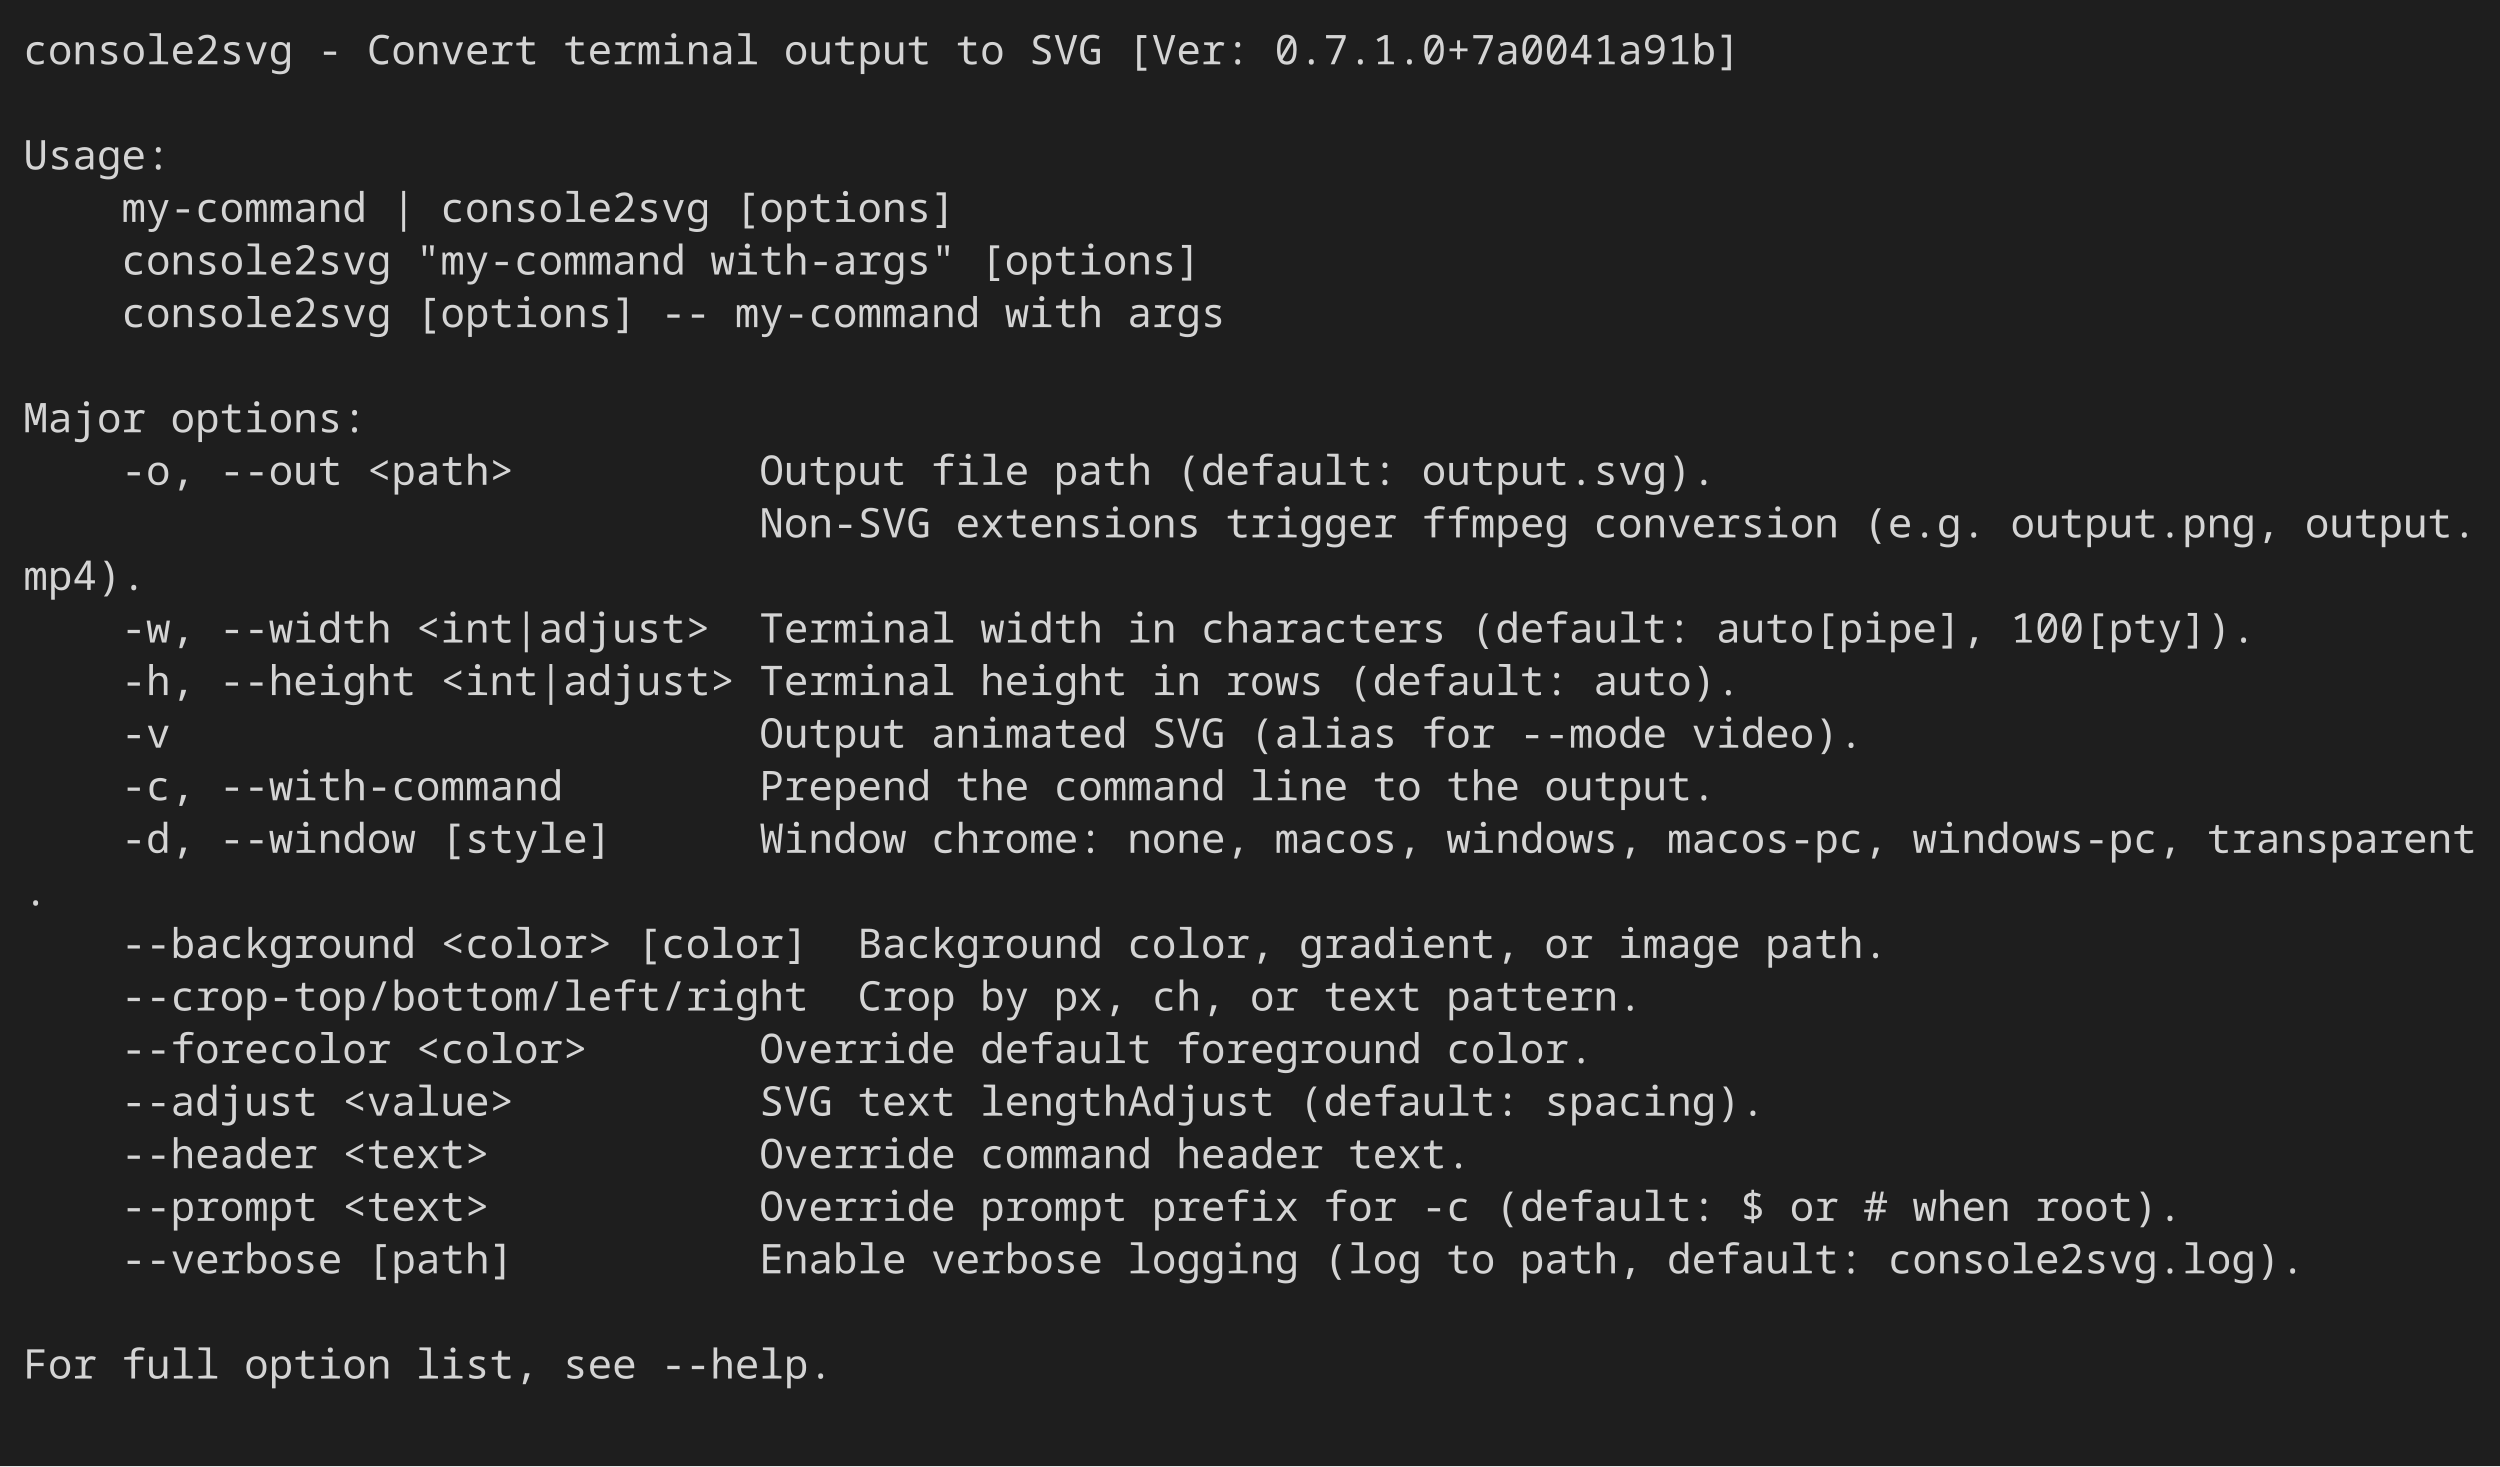
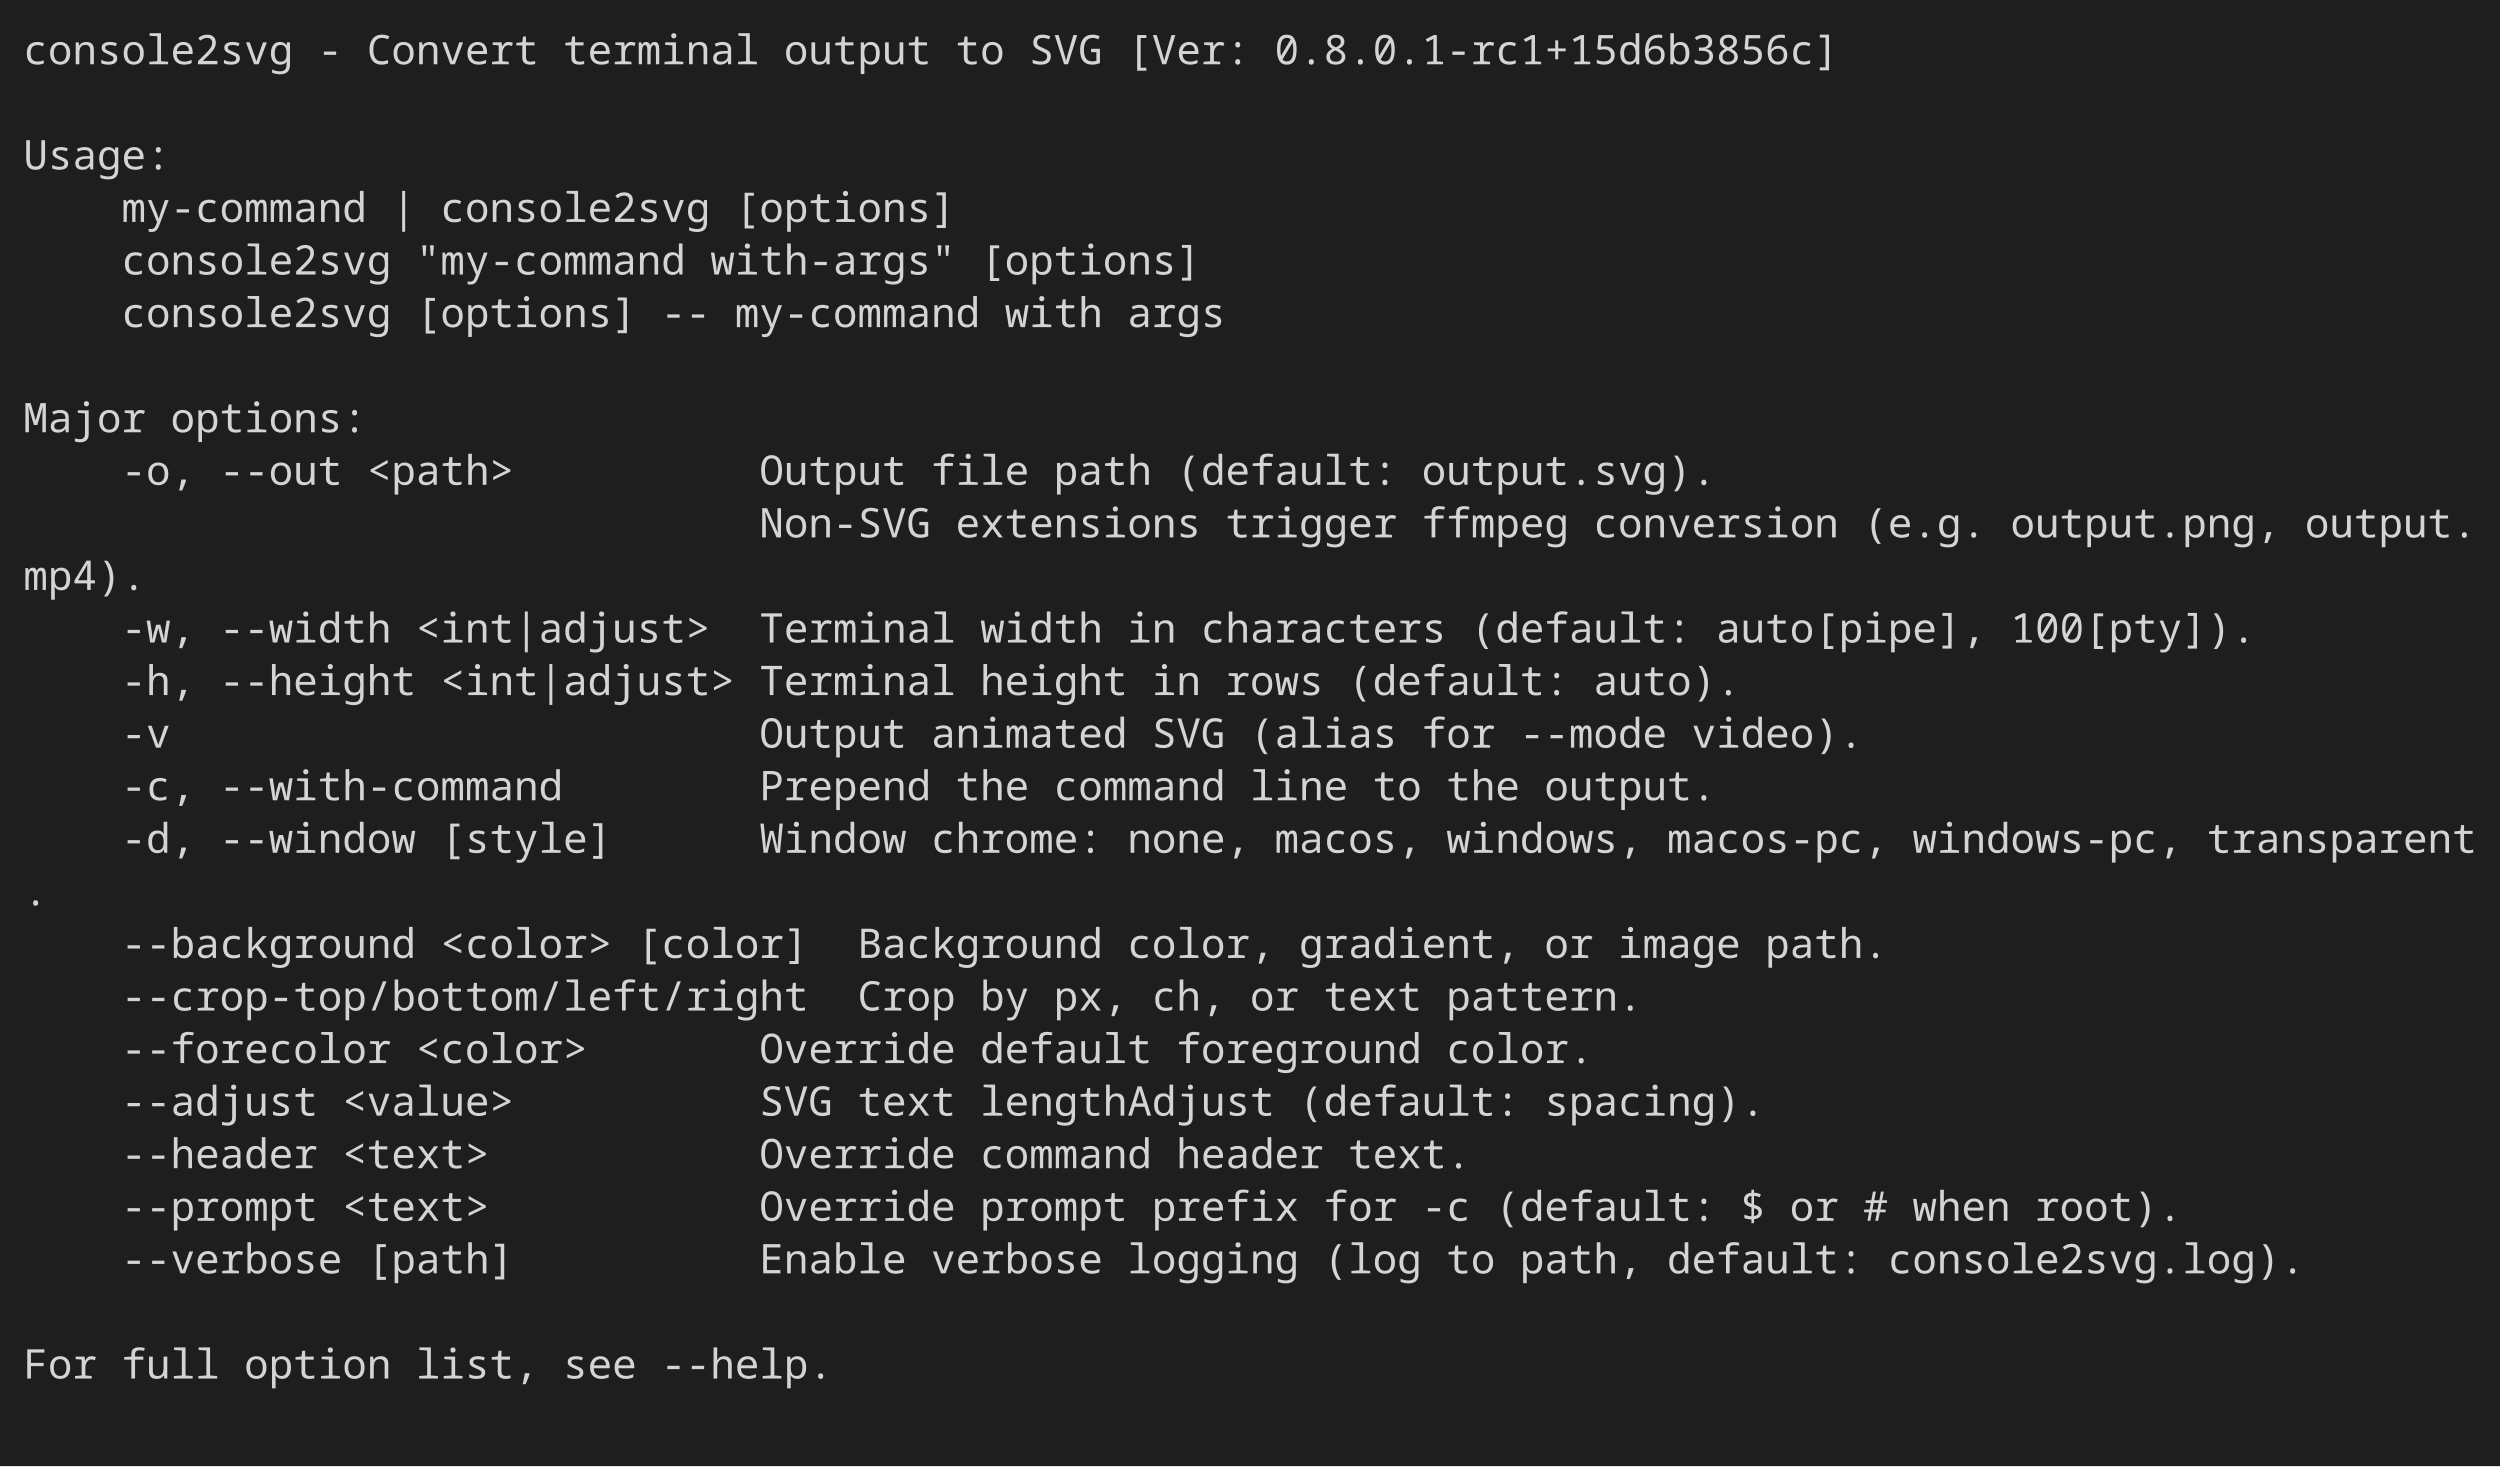
<svg xmlns="http://www.w3.org/2000/svg" width="856" height="502" viewBox="0 0 856 502" role="img" aria-label="console2svg output">
  <style>
.crt {
  font-family: ui-monospace,"JetBrains Mono","Cascadia Mono","Segoe UI Mono","Noto Sans Mono","SFMono-Regular",Menlo,Consolas,monospace;
  font-size: 14px;
}
text {
  dominant-baseline: alphabetic;
}
.bg {
  shape-rendering: crispEdges;
}
</style>
  <rect x="0" y="0" width="856" height="502" fill="#1e1e1e" />
  <g transform="translate(8 8)">
    <rect width="840" height="486" fill="#1e1e1e" />
    <text class="crt" x="0" y="14" fill="#d4d4d4" textLength="92.4" lengthAdjust="spacing">console2svg</text>
    <text class="crt" x="100.8" y="14" fill="#d4d4d4" textLength="8.4" lengthAdjust="spacing">-</text>
    <text class="crt" x="117.6" y="14" fill="#d4d4d4" textLength="58.8" lengthAdjust="spacing">Convert</text>
    <text class="crt" x="184.8" y="14" fill="#d4d4d4" textLength="67.2" lengthAdjust="spacing">terminal</text>
    <text class="crt" x="260.4" y="14" fill="#d4d4d4" textLength="50.4" lengthAdjust="spacing">output</text>
    <text class="crt" x="319.2" y="14" fill="#d4d4d4" textLength="16.8" lengthAdjust="spacing">to</text>
    <text class="crt" x="344.4" y="14" fill="#d4d4d4" textLength="25.2" lengthAdjust="spacing">SVG</text>
    <text class="crt" x="378" y="14" fill="#d4d4d4" textLength="42" lengthAdjust="spacing">[Ver:</text>
-     <text class="crt" x="428.4" y="14" fill="#d4d4d4" textLength="159.6" lengthAdjust="spacing">0.7.1.0+7a0041a91b]</text>
+     <text class="crt" x="428.4" y="14" fill="#d4d4d4" textLength="193.2" lengthAdjust="spacing">0.8.0.1-rc1+15d6b3856c]</text>
    <text class="crt" x="0" y="50" fill="#d4d4d4" textLength="50.4" lengthAdjust="spacing">Usage:</text>
    <text class="crt" x="33.6" y="68" fill="#d4d4d4" textLength="84" lengthAdjust="spacing">my-command</text>
    <text class="crt" x="126" y="68" fill="#d4d4d4" textLength="8.4" lengthAdjust="spacing">|</text>
    <text class="crt" x="142.8" y="68" fill="#d4d4d4" textLength="92.4" lengthAdjust="spacing">console2svg</text>
    <text class="crt" x="243.6" y="68" fill="#d4d4d4" textLength="75.6" lengthAdjust="spacing">[options]</text>
    <text class="crt" x="33.6" y="86" fill="#d4d4d4" textLength="92.4" lengthAdjust="spacing">console2svg</text>
    <text class="crt" x="134.4" y="86" fill="#d4d4d4" textLength="92.4" lengthAdjust="spacing">"my-command</text>
    <text class="crt" x="235.2" y="86" fill="#d4d4d4" textLength="84" lengthAdjust="spacing">with-args"</text>
    <text class="crt" x="327.6" y="86" fill="#d4d4d4" textLength="75.6" lengthAdjust="spacing">[options]</text>
    <text class="crt" x="33.6" y="104" fill="#d4d4d4" textLength="92.4" lengthAdjust="spacing">console2svg</text>
    <text class="crt" x="134.4" y="104" fill="#d4d4d4" textLength="75.6" lengthAdjust="spacing">[options]</text>
    <text class="crt" x="218.4" y="104" fill="#d4d4d4" textLength="16.8" lengthAdjust="spacing">--</text>
    <text class="crt" x="243.6" y="104" fill="#d4d4d4" textLength="84" lengthAdjust="spacing">my-command</text>
    <text class="crt" x="336" y="104" fill="#d4d4d4" textLength="33.6" lengthAdjust="spacing">with</text>
    <text class="crt" x="378" y="104" fill="#d4d4d4" textLength="33.6" lengthAdjust="spacing">args</text>
    <text class="crt" x="0" y="140" fill="#d4d4d4" textLength="42" lengthAdjust="spacing">Major</text>
    <text class="crt" x="50.4" y="140" fill="#d4d4d4" textLength="67.2" lengthAdjust="spacing">options:</text>
    <text class="crt" x="33.6" y="158" fill="#d4d4d4" textLength="25.2" lengthAdjust="spacing">-o,</text>
    <text class="crt" x="67.2" y="158" fill="#d4d4d4" textLength="42" lengthAdjust="spacing">--out</text>
    <text class="crt" x="117.6" y="158" fill="#d4d4d4" textLength="50.4" lengthAdjust="spacing">&lt;path&gt;</text>
    <text class="crt" x="252" y="158" fill="#d4d4d4" textLength="50.4" lengthAdjust="spacing">Output</text>
    <text class="crt" x="310.8" y="158" fill="#d4d4d4" textLength="33.6" lengthAdjust="spacing">file</text>
    <text class="crt" x="352.8" y="158" fill="#d4d4d4" textLength="33.6" lengthAdjust="spacing">path</text>
    <text class="crt" x="394.8" y="158" fill="#d4d4d4" textLength="75.6" lengthAdjust="spacing">(default:</text>
    <text class="crt" x="478.8" y="158" fill="#d4d4d4" textLength="100.8" lengthAdjust="spacing">output.svg).</text>
    <text class="crt" x="252" y="176" fill="#d4d4d4" textLength="58.8" lengthAdjust="spacing">Non-SVG</text>
    <text class="crt" x="319.2" y="176" fill="#d4d4d4" textLength="84" lengthAdjust="spacing">extensions</text>
    <text class="crt" x="411.6" y="176" fill="#d4d4d4" textLength="58.8" lengthAdjust="spacing">trigger</text>
    <text class="crt" x="478.8" y="176" fill="#d4d4d4" textLength="50.4" lengthAdjust="spacing">ffmpeg</text>
    <text class="crt" x="537.6" y="176" fill="#d4d4d4" textLength="84" lengthAdjust="spacing">conversion</text>
    <text class="crt" x="630" y="176" fill="#d4d4d4" textLength="42" lengthAdjust="spacing">(e.g.</text>
    <text class="crt" x="680.4" y="176" fill="#d4d4d4" textLength="92.4" lengthAdjust="spacing">output.png,</text>
    <text class="crt" x="781.2" y="176" fill="#d4d4d4" textLength="58.8" lengthAdjust="spacing">output.</text>
    <text class="crt" x="0" y="194" fill="#d4d4d4" textLength="42" lengthAdjust="spacing">mp4).</text>
    <text class="crt" x="33.6" y="212" fill="#d4d4d4" textLength="25.2" lengthAdjust="spacing">-w,</text>
    <text class="crt" x="67.2" y="212" fill="#d4d4d4" textLength="58.8" lengthAdjust="spacing">--width</text>
    <text class="crt" x="134.4" y="212" fill="#d4d4d4" textLength="100.8" lengthAdjust="spacing">&lt;int|adjust&gt;</text>
    <text class="crt" x="252" y="212" fill="#d4d4d4" textLength="67.2" lengthAdjust="spacing">Terminal</text>
    <text class="crt" x="327.6" y="212" fill="#d4d4d4" textLength="42" lengthAdjust="spacing">width</text>
    <text class="crt" x="378" y="212" fill="#d4d4d4" textLength="16.8" lengthAdjust="spacing">in</text>
    <text class="crt" x="403.2" y="212" fill="#d4d4d4" textLength="84" lengthAdjust="spacing">characters</text>
    <text class="crt" x="495.6" y="212" fill="#d4d4d4" textLength="75.6" lengthAdjust="spacing">(default:</text>
    <text class="crt" x="579.6" y="212" fill="#d4d4d4" textLength="92.4" lengthAdjust="spacing">auto[pipe],</text>
    <text class="crt" x="680.4" y="212" fill="#d4d4d4" textLength="84" lengthAdjust="spacing">100[pty]).</text>
    <text class="crt" x="33.6" y="230" fill="#d4d4d4" textLength="25.2" lengthAdjust="spacing">-h,</text>
    <text class="crt" x="67.2" y="230" fill="#d4d4d4" textLength="67.2" lengthAdjust="spacing">--height</text>
    <text class="crt" x="142.8" y="230" fill="#d4d4d4" textLength="100.8" lengthAdjust="spacing">&lt;int|adjust&gt;</text>
    <text class="crt" x="252" y="230" fill="#d4d4d4" textLength="67.2" lengthAdjust="spacing">Terminal</text>
    <text class="crt" x="327.6" y="230" fill="#d4d4d4" textLength="50.4" lengthAdjust="spacing">height</text>
    <text class="crt" x="386.4" y="230" fill="#d4d4d4" textLength="16.8" lengthAdjust="spacing">in</text>
    <text class="crt" x="411.6" y="230" fill="#d4d4d4" textLength="33.6" lengthAdjust="spacing">rows</text>
    <text class="crt" x="453.6" y="230" fill="#d4d4d4" textLength="75.6" lengthAdjust="spacing">(default:</text>
    <text class="crt" x="537.6" y="230" fill="#d4d4d4" textLength="50.4" lengthAdjust="spacing">auto).</text>
    <text class="crt" x="33.6" y="248" fill="#d4d4d4" textLength="16.8" lengthAdjust="spacing">-v</text>
    <text class="crt" x="252" y="248" fill="#d4d4d4" textLength="50.4" lengthAdjust="spacing">Output</text>
    <text class="crt" x="310.8" y="248" fill="#d4d4d4" textLength="67.2" lengthAdjust="spacing">animated</text>
    <text class="crt" x="386.4" y="248" fill="#d4d4d4" textLength="25.2" lengthAdjust="spacing">SVG</text>
    <text class="crt" x="420" y="248" fill="#d4d4d4" textLength="50.4" lengthAdjust="spacing">(alias</text>
    <text class="crt" x="478.8" y="248" fill="#d4d4d4" textLength="25.2" lengthAdjust="spacing">for</text>
    <text class="crt" x="512.4" y="248" fill="#d4d4d4" textLength="50.4" lengthAdjust="spacing">--mode</text>
    <text class="crt" x="571.2" y="248" fill="#d4d4d4" textLength="58.8" lengthAdjust="spacing">video).</text>
    <text class="crt" x="33.6" y="266" fill="#d4d4d4" textLength="25.2" lengthAdjust="spacing">-c,</text>
    <text class="crt" x="67.2" y="266" fill="#d4d4d4" textLength="117.6" lengthAdjust="spacing">--with-command</text>
    <text class="crt" x="252" y="266" fill="#d4d4d4" textLength="58.8" lengthAdjust="spacing">Prepend</text>
    <text class="crt" x="319.2" y="266" fill="#d4d4d4" textLength="25.2" lengthAdjust="spacing">the</text>
    <text class="crt" x="352.8" y="266" fill="#d4d4d4" textLength="58.8" lengthAdjust="spacing">command</text>
    <text class="crt" x="420" y="266" fill="#d4d4d4" textLength="33.6" lengthAdjust="spacing">line</text>
    <text class="crt" x="462" y="266" fill="#d4d4d4" textLength="16.8" lengthAdjust="spacing">to</text>
    <text class="crt" x="487.2" y="266" fill="#d4d4d4" textLength="25.2" lengthAdjust="spacing">the</text>
    <text class="crt" x="520.8" y="266" fill="#d4d4d4" textLength="58.8" lengthAdjust="spacing">output.</text>
    <text class="crt" x="33.6" y="284" fill="#d4d4d4" textLength="25.2" lengthAdjust="spacing">-d,</text>
    <text class="crt" x="67.2" y="284" fill="#d4d4d4" textLength="67.2" lengthAdjust="spacing">--window</text>
    <text class="crt" x="142.8" y="284" fill="#d4d4d4" textLength="58.8" lengthAdjust="spacing">[style]</text>
    <text class="crt" x="252" y="284" fill="#d4d4d4" textLength="50.4" lengthAdjust="spacing">Window</text>
    <text class="crt" x="310.8" y="284" fill="#d4d4d4" textLength="58.8" lengthAdjust="spacing">chrome:</text>
    <text class="crt" x="378" y="284" fill="#d4d4d4" textLength="42" lengthAdjust="spacing">none,</text>
    <text class="crt" x="428.4" y="284" fill="#d4d4d4" textLength="50.4" lengthAdjust="spacing">macos,</text>
    <text class="crt" x="487.2" y="284" fill="#d4d4d4" textLength="67.2" lengthAdjust="spacing">windows,</text>
    <text class="crt" x="562.8" y="284" fill="#d4d4d4" textLength="75.6" lengthAdjust="spacing">macos-pc,</text>
    <text class="crt" x="646.8" y="284" fill="#d4d4d4" textLength="92.4" lengthAdjust="spacing">windows-pc,</text>
    <text class="crt" x="747.6" y="284" fill="#d4d4d4" textLength="92.4" lengthAdjust="spacing">transparent</text>
    <text class="crt" x="0" y="302" fill="#d4d4d4" textLength="8.4" lengthAdjust="spacing">.</text>
    <text class="crt" x="33.6" y="320" fill="#d4d4d4" textLength="100.8" lengthAdjust="spacing">--background</text>
    <text class="crt" x="142.8" y="320" fill="#d4d4d4" textLength="58.8" lengthAdjust="spacing">&lt;color&gt;</text>
    <text class="crt" x="210" y="320" fill="#d4d4d4" textLength="58.8" lengthAdjust="spacing">[color]</text>
    <text class="crt" x="285.6" y="320" fill="#d4d4d4" textLength="84" lengthAdjust="spacing">Background</text>
    <text class="crt" x="378" y="320" fill="#d4d4d4" textLength="50.4" lengthAdjust="spacing">color,</text>
    <text class="crt" x="436.8" y="320" fill="#d4d4d4" textLength="75.6" lengthAdjust="spacing">gradient,</text>
    <text class="crt" x="520.8" y="320" fill="#d4d4d4" textLength="16.8" lengthAdjust="spacing">or</text>
    <text class="crt" x="546" y="320" fill="#d4d4d4" textLength="42" lengthAdjust="spacing">image</text>
    <text class="crt" x="596.4" y="320" fill="#d4d4d4" textLength="42" lengthAdjust="spacing">path.</text>
    <text class="crt" x="33.6" y="338" fill="#d4d4d4" textLength="235.2" lengthAdjust="spacing">--crop-top/bottom/left/right</text>
    <text class="crt" x="285.6" y="338" fill="#d4d4d4" textLength="33.6" lengthAdjust="spacing">Crop</text>
    <text class="crt" x="327.6" y="338" fill="#d4d4d4" textLength="16.8" lengthAdjust="spacing">by</text>
    <text class="crt" x="352.8" y="338" fill="#d4d4d4" textLength="25.2" lengthAdjust="spacing">px,</text>
    <text class="crt" x="386.4" y="338" fill="#d4d4d4" textLength="25.2" lengthAdjust="spacing">ch,</text>
    <text class="crt" x="420" y="338" fill="#d4d4d4" textLength="16.8" lengthAdjust="spacing">or</text>
    <text class="crt" x="445.2" y="338" fill="#d4d4d4" textLength="33.6" lengthAdjust="spacing">text</text>
    <text class="crt" x="487.2" y="338" fill="#d4d4d4" textLength="67.2" lengthAdjust="spacing">pattern.</text>
    <text class="crt" x="33.6" y="356" fill="#d4d4d4" textLength="92.4" lengthAdjust="spacing">--forecolor</text>
    <text class="crt" x="134.4" y="356" fill="#d4d4d4" textLength="58.8" lengthAdjust="spacing">&lt;color&gt;</text>
    <text class="crt" x="252" y="356" fill="#d4d4d4" textLength="67.2" lengthAdjust="spacing">Override</text>
    <text class="crt" x="327.6" y="356" fill="#d4d4d4" textLength="58.8" lengthAdjust="spacing">default</text>
    <text class="crt" x="394.8" y="356" fill="#d4d4d4" textLength="84" lengthAdjust="spacing">foreground</text>
    <text class="crt" x="487.2" y="356" fill="#d4d4d4" textLength="50.4" lengthAdjust="spacing">color.</text>
    <text class="crt" x="33.6" y="374" fill="#d4d4d4" textLength="67.2" lengthAdjust="spacing">--adjust</text>
    <text class="crt" x="109.2" y="374" fill="#d4d4d4" textLength="58.8" lengthAdjust="spacing">&lt;value&gt;</text>
    <text class="crt" x="252" y="374" fill="#d4d4d4" textLength="25.2" lengthAdjust="spacing">SVG</text>
    <text class="crt" x="285.6" y="374" fill="#d4d4d4" textLength="33.6" lengthAdjust="spacing">text</text>
    <text class="crt" x="327.6" y="374" fill="#d4d4d4" textLength="100.8" lengthAdjust="spacing">lengthAdjust</text>
    <text class="crt" x="436.8" y="374" fill="#d4d4d4" textLength="75.6" lengthAdjust="spacing">(default:</text>
    <text class="crt" x="520.8" y="374" fill="#d4d4d4" textLength="75.6" lengthAdjust="spacing">spacing).</text>
    <text class="crt" x="33.6" y="392" fill="#d4d4d4" textLength="67.2" lengthAdjust="spacing">--header</text>
    <text class="crt" x="109.2" y="392" fill="#d4d4d4" textLength="50.4" lengthAdjust="spacing">&lt;text&gt;</text>
    <text class="crt" x="252" y="392" fill="#d4d4d4" textLength="67.2" lengthAdjust="spacing">Override</text>
    <text class="crt" x="327.6" y="392" fill="#d4d4d4" textLength="58.8" lengthAdjust="spacing">command</text>
    <text class="crt" x="394.8" y="392" fill="#d4d4d4" textLength="50.4" lengthAdjust="spacing">header</text>
    <text class="crt" x="453.6" y="392" fill="#d4d4d4" textLength="42" lengthAdjust="spacing">text.</text>
    <text class="crt" x="33.6" y="410" fill="#d4d4d4" textLength="67.2" lengthAdjust="spacing">--prompt</text>
    <text class="crt" x="109.2" y="410" fill="#d4d4d4" textLength="50.4" lengthAdjust="spacing">&lt;text&gt;</text>
    <text class="crt" x="252" y="410" fill="#d4d4d4" textLength="67.2" lengthAdjust="spacing">Override</text>
    <text class="crt" x="327.6" y="410" fill="#d4d4d4" textLength="50.4" lengthAdjust="spacing">prompt</text>
    <text class="crt" x="386.4" y="410" fill="#d4d4d4" textLength="50.4" lengthAdjust="spacing">prefix</text>
    <text class="crt" x="445.2" y="410" fill="#d4d4d4" textLength="25.2" lengthAdjust="spacing">for</text>
    <text class="crt" x="478.8" y="410" fill="#d4d4d4" textLength="16.8" lengthAdjust="spacing">-c</text>
    <text class="crt" x="504" y="410" fill="#d4d4d4" textLength="75.6" lengthAdjust="spacing">(default:</text>
    <text class="crt" x="588" y="410" fill="#d4d4d4" textLength="8.4" lengthAdjust="spacing">$</text>
    <text class="crt" x="604.8" y="410" fill="#d4d4d4" textLength="16.8" lengthAdjust="spacing">or</text>
    <text class="crt" x="630" y="410" fill="#d4d4d4" textLength="8.4" lengthAdjust="spacing">#</text>
    <text class="crt" x="646.8" y="410" fill="#d4d4d4" textLength="33.6" lengthAdjust="spacing">when</text>
    <text class="crt" x="688.8" y="410" fill="#d4d4d4" textLength="50.4" lengthAdjust="spacing">root).</text>
    <text class="crt" x="33.6" y="428" fill="#d4d4d4" textLength="75.6" lengthAdjust="spacing">--verbose</text>
    <text class="crt" x="117.6" y="428" fill="#d4d4d4" textLength="50.4" lengthAdjust="spacing">[path]</text>
    <text class="crt" x="252" y="428" fill="#d4d4d4" textLength="50.4" lengthAdjust="spacing">Enable</text>
    <text class="crt" x="310.8" y="428" fill="#d4d4d4" textLength="58.8" lengthAdjust="spacing">verbose</text>
    <text class="crt" x="378" y="428" fill="#d4d4d4" textLength="58.8" lengthAdjust="spacing">logging</text>
    <text class="crt" x="445.2" y="428" fill="#d4d4d4" textLength="33.6" lengthAdjust="spacing">(log</text>
    <text class="crt" x="487.2" y="428" fill="#d4d4d4" textLength="16.8" lengthAdjust="spacing">to</text>
    <text class="crt" x="512.4" y="428" fill="#d4d4d4" textLength="42" lengthAdjust="spacing">path,</text>
    <text class="crt" x="562.8" y="428" fill="#d4d4d4" textLength="67.2" lengthAdjust="spacing">default:</text>
    <text class="crt" x="638.4" y="428" fill="#d4d4d4" textLength="142.8" lengthAdjust="spacing">console2svg.log).</text>
    <text class="crt" x="0" y="464" fill="#d4d4d4" textLength="25.2" lengthAdjust="spacing">For</text>
    <text class="crt" x="33.6" y="464" fill="#d4d4d4" textLength="33.6" lengthAdjust="spacing">full</text>
    <text class="crt" x="75.6" y="464" fill="#d4d4d4" textLength="50.4" lengthAdjust="spacing">option</text>
    <text class="crt" x="134.4" y="464" fill="#d4d4d4" textLength="42" lengthAdjust="spacing">list,</text>
    <text class="crt" x="184.8" y="464" fill="#d4d4d4" textLength="25.2" lengthAdjust="spacing">see</text>
    <text class="crt" x="218.4" y="464" fill="#d4d4d4" textLength="58.8" lengthAdjust="spacing">--help.</text>
  </g>
</svg>
